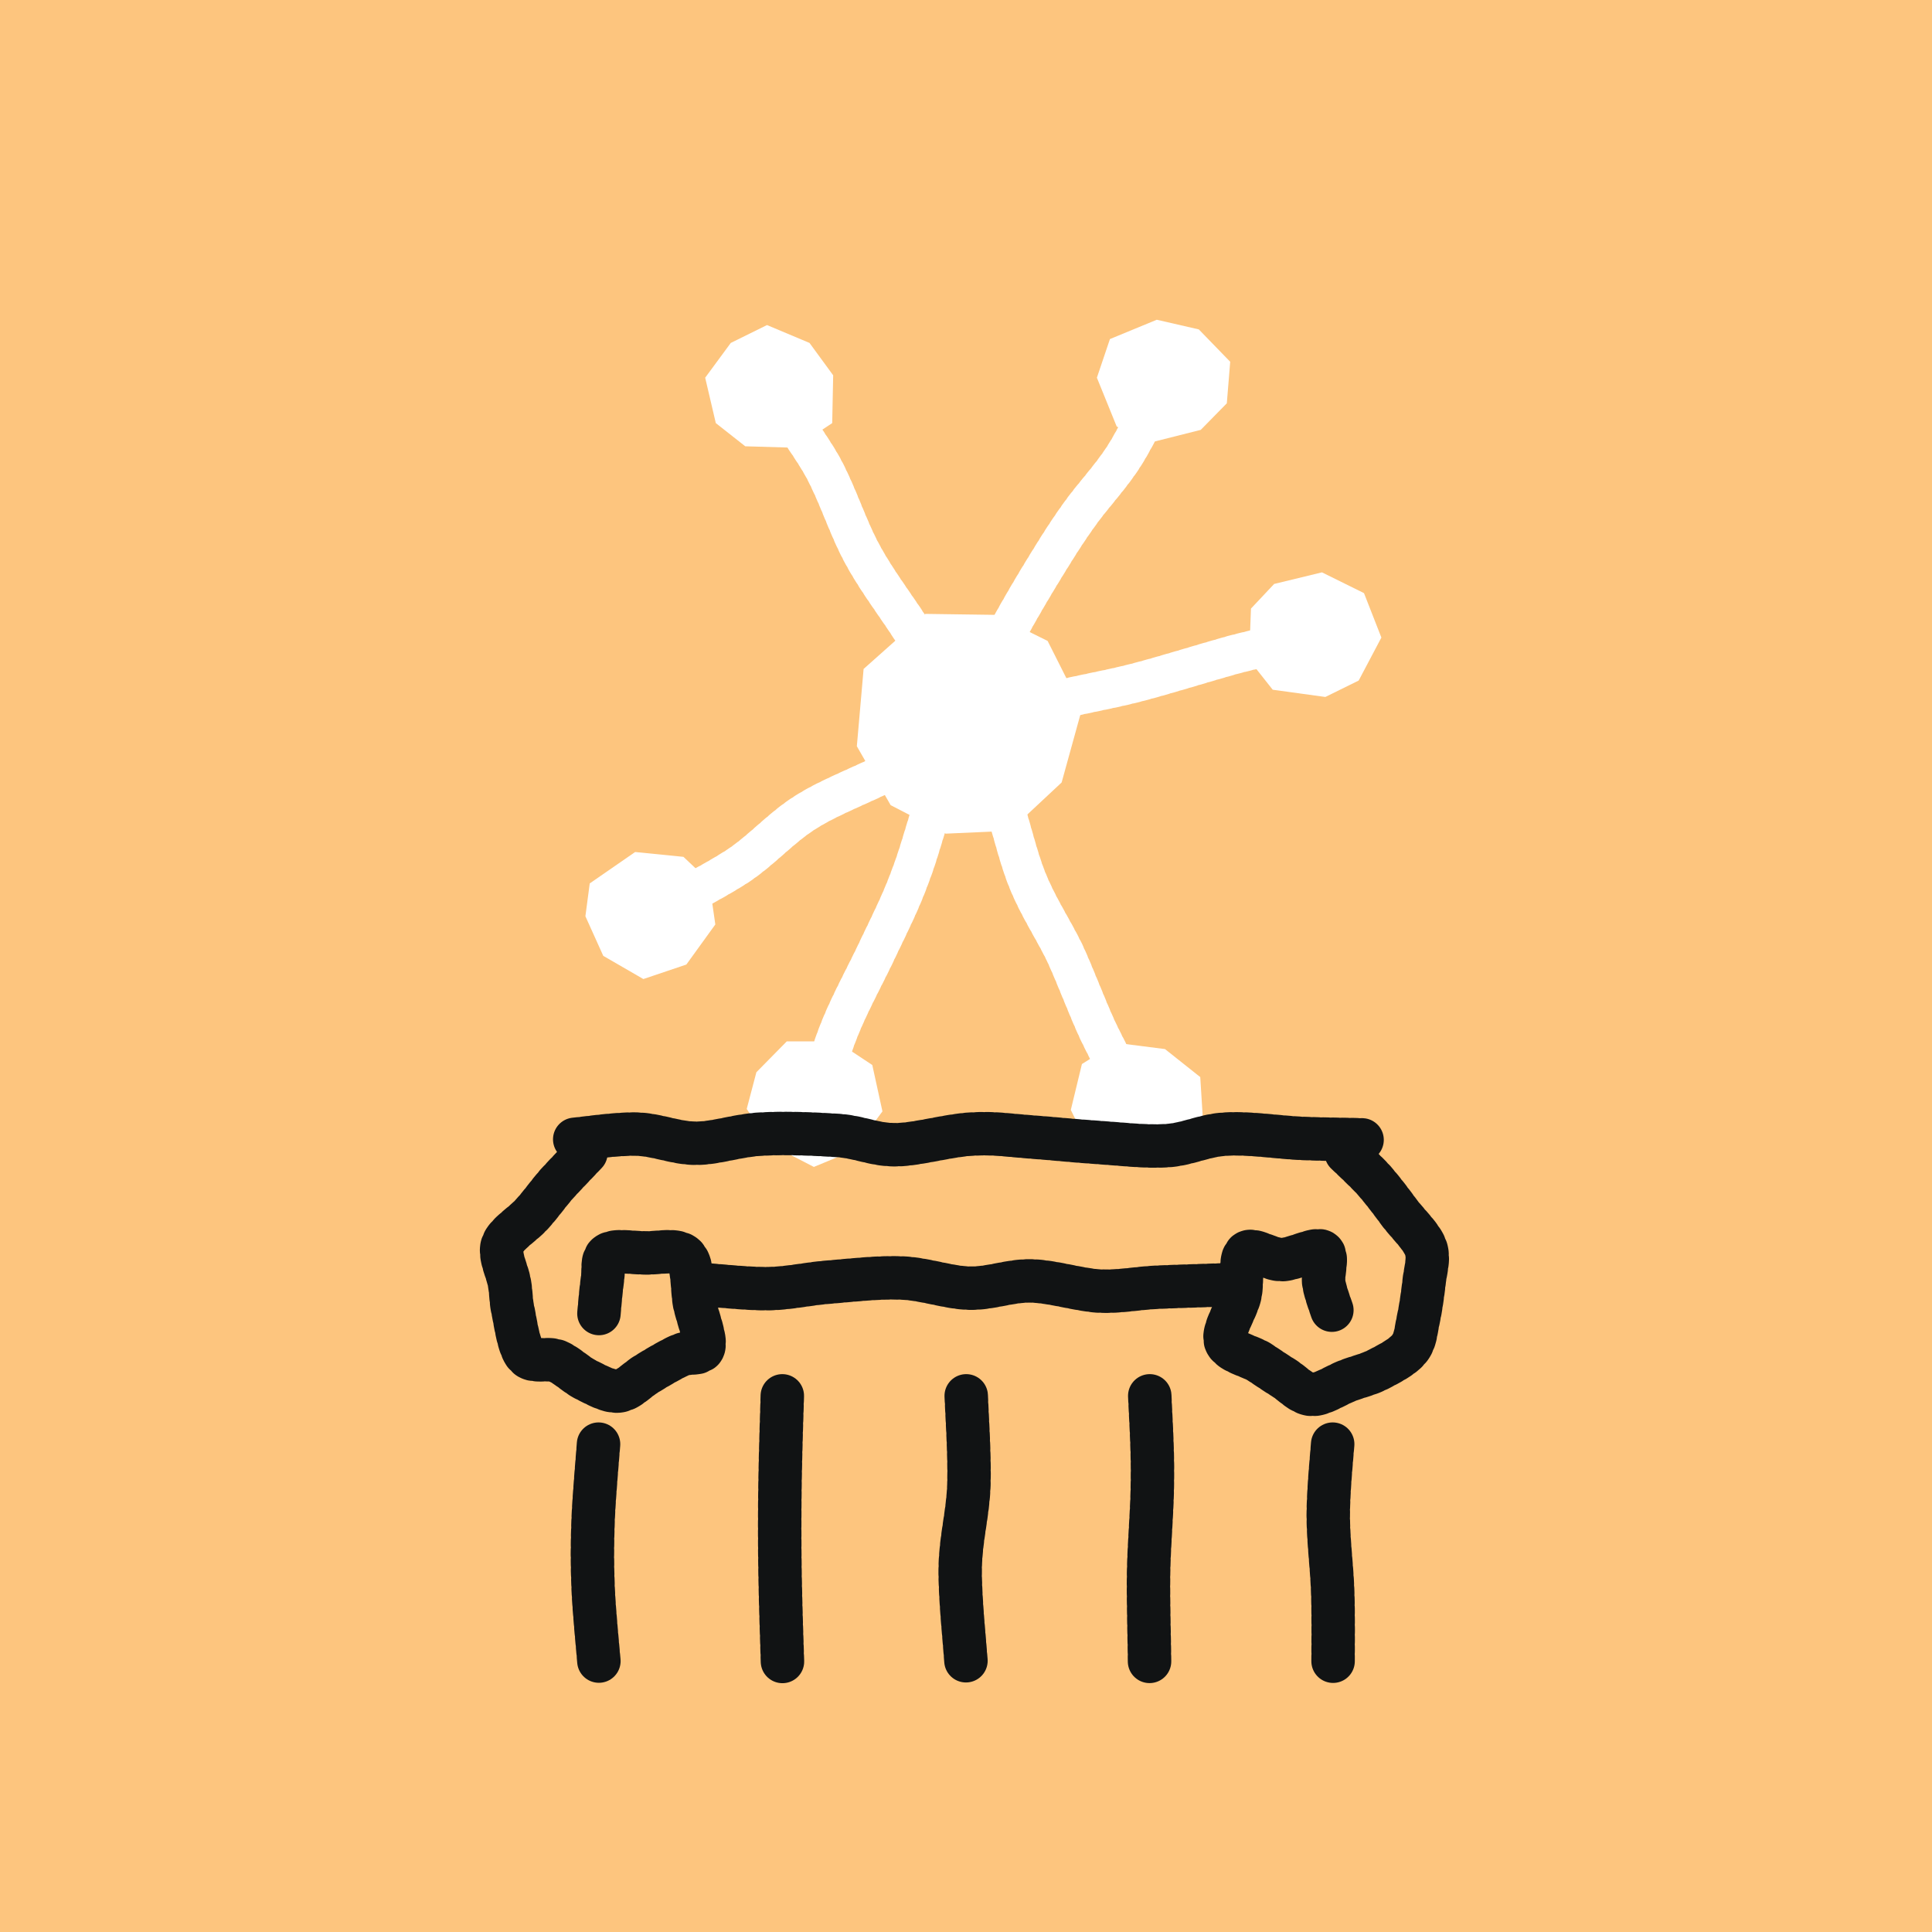
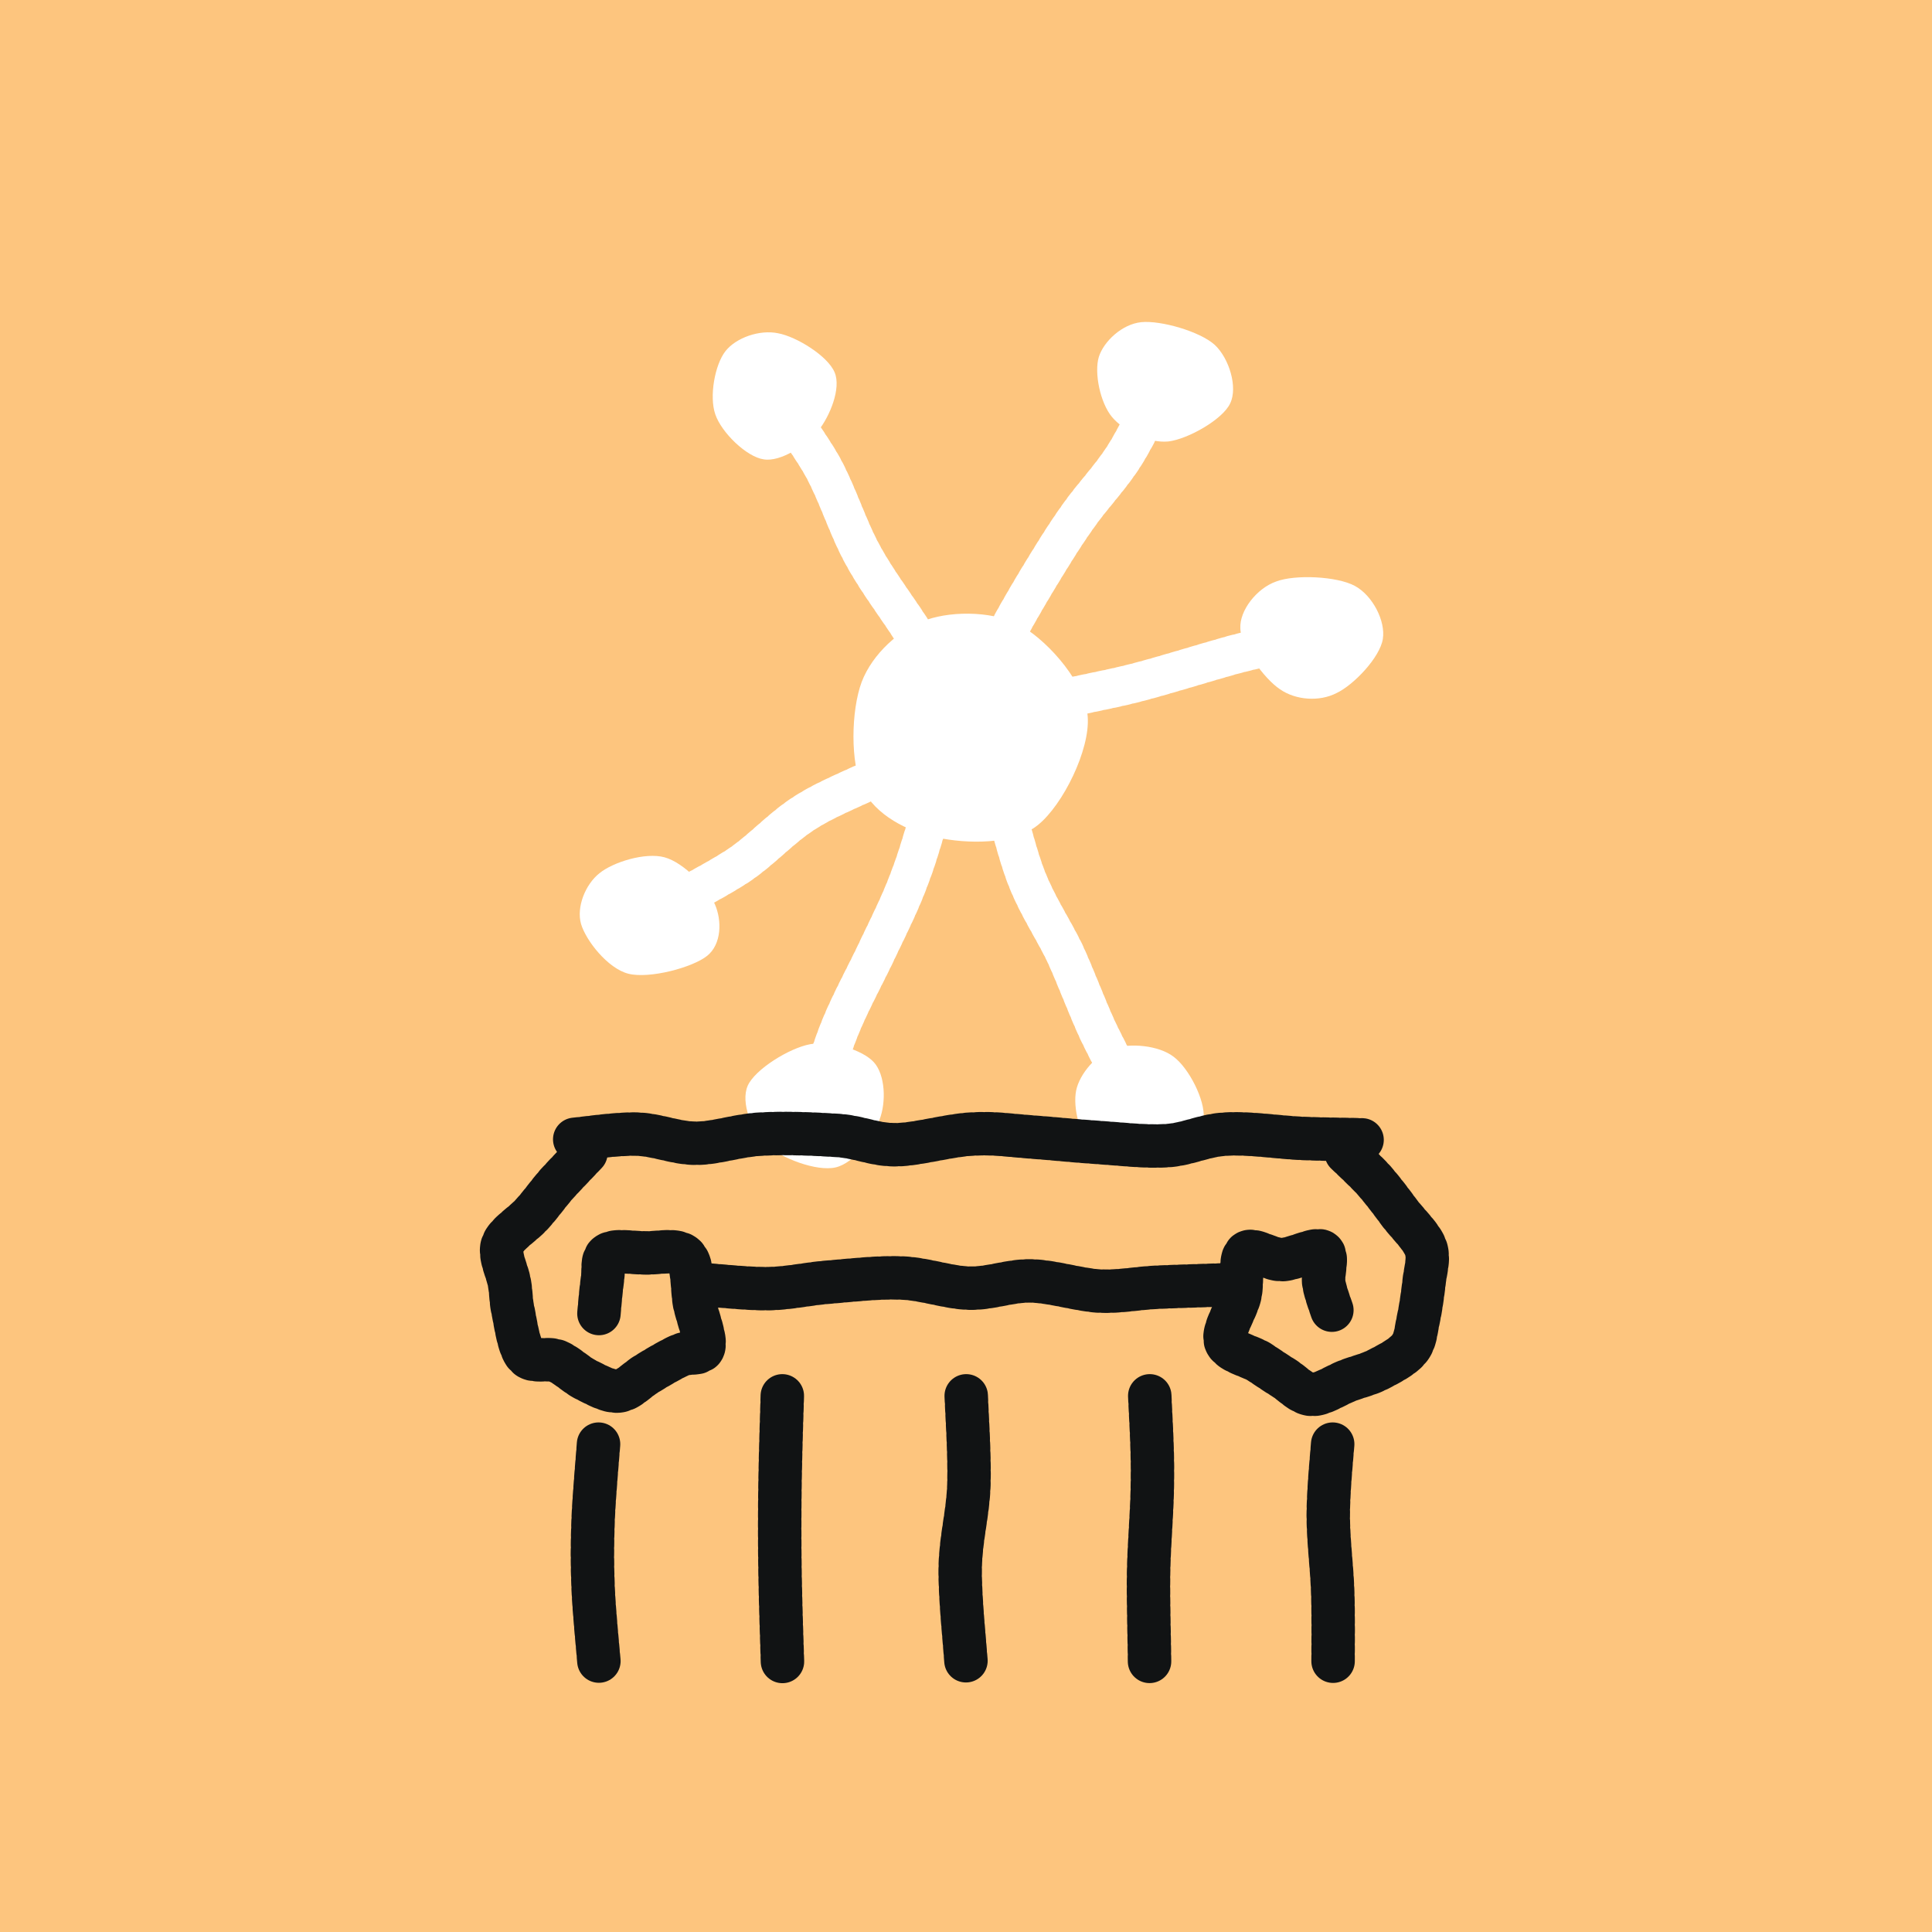
<svg xmlns="http://www.w3.org/2000/svg" viewBox="0 0 400 400" class="ud-ill ud-ill-moleculecolumn" role="img" aria-label="molecule column illustration">
  <style>
.ud-ill-moleculecolumn .ud-draw{stroke-dasharray:1;stroke-dashoffset:1;animation:ud-draw-moleculecolumn 600ms cubic-bezier(0.65, 0, 0.35, 1) both}
- .ud-ill-moleculecolumn .ud-pop{transform-box:fill-box;transform-origin:center;animation:ud-pop-moleculecolumn 320ms cubic-bezier(0.34, 1.56, 0.64, 1) both}
+ .ud-ill-moleculecolumn .ud-pop{transform-box:fill-box;transform-origin:center;animation:ud-pop-moleculecolumn 787ms linear(0, 0.028, 0.088, 0.171, 0.268, 0.373, 0.478, 0.581, 0.677, 0.764, 0.841, 0.906, 0.961, 1.004, 1.038, 1.062, 1.078, 1.088, 1.092, 1.091, 1.087, 1.08, 1.071, 1.062, 1.052, 1.043, 1.034, 1.025, 1.018, 1.011, 1.006, 1.001, 0.998, 0.995, 0.993, 0.992, 0.992, 0.992, 0.992, 0.992, 0.993, 0.994, 0.995, 0.996, 0.997, 0.997, 0.998, 0.999, 0.999, 1, 1, 1, 1.001, 1) both}
@keyframes ud-draw-moleculecolumn{to{stroke-dashoffset:0}}
@keyframes ud-pop-moleculecolumn{from{transform:scale(0)}to{transform:scale(1)}}
+ .ud-ill-moleculecolumn .ud-float{animation:ud-float-moleculecolumn 3200ms cubic-bezier(0.37, 0, 0.63, 1) 1187ms infinite alternate}
+ @keyframes ud-float-moleculecolumn{from{transform:translateY(0)}to{transform:translateY(-4px)}}
@media (prefers-reduced-motion:reduce){.ud-ill-moleculecolumn *{animation:none!important}.ud-ill-moleculecolumn .ud-draw{stroke-dashoffset:0}}</style>
  <rect width="400" height="400" fill="#fdc57e" />
-   <path class="ud-pop" fill="#ffffff" d="M195.8 172.6L184.4 166.7L177.4 154.5L178.8 138.5L191.6 127.1L206 127.3L216.9 132.7L224 146.8L219.8 162L209.1 172Z" />
-   <path class="ud-draw" fill="none" stroke="#ffffff" stroke-width="8.1" stroke-linecap="round" pathLength="1" style="animation-delay:120ms" d="M200 150C201.1 147.4 204.3 139.3 206.8 134.3C209.3 129.3 212.1 124.5 214.8 120C217.6 115.4 220.2 111.1 223.2 106.9C226.2 102.6 229.9 98.9 232.8 94.3C235.8 89.6 239.5 81.4 240.8 78.9" />
-   <path class="ud-pop" fill="#ffffff" style="animation-delay:380ms" d="M237.9 91.7L231.2 88.3L227.1 78.2L229.8 70.2L239.5 66.2L248.2 68.2L254.7 74.9L254 83.5L248.6 89Z" />
-   <path class="ud-draw" fill="none" stroke="#ffffff" stroke-width="8.1" stroke-linecap="round" pathLength="1" style="animation-delay:160ms" d="M200 150C198.3 147 193.5 138.1 189.9 132.3C186.4 126.5 182.1 121.2 178.8 115.2C175.5 109.3 173.5 102.4 170.3 96.6C167.1 90.9 161.4 83.6 159.6 80.9" />
-   <path class="ud-pop" fill="#ffffff" style="animation-delay:420ms" d="M154.3 92.4L148.2 87.6L146 78.2L151.3 71L158.8 67.3L167.6 71L172.5 77.7L172.3 87.6L164.6 92.7Z" />
-   <path class="ud-draw" fill="none" stroke="#ffffff" stroke-width="8.1" stroke-linecap="round" pathLength="1" style="animation-delay:200ms" d="M200 150C202.9 149.2 211.8 146.7 217.6 145.3C223.4 143.8 228.7 143 235 141.4C241.2 139.8 249.1 137.3 255.2 135.6C261.3 134 268.9 132.4 271.7 131.7" />
-   <path class="ud-pop" fill="#ffffff" style="animation-delay:460ms" d="M286 132L281.3 140.9L274.4 144.3L263.5 142.8L258.6 136.6L259 126L263.8 120.9L273.7 118.5L282.4 122.8Z" />
-   <path class="ud-draw" fill="none" stroke="#ffffff" stroke-width="8.1" stroke-linecap="round" pathLength="1" style="animation-delay:240ms" d="M200 150C197.4 151.6 190 156.4 184.5 159.4C179 162.4 172.3 164.7 166.9 168.1C161.6 171.4 157.9 175.9 152.6 179.4C147.2 182.9 137.8 187.6 134.9 189.2" />
-   <path class="ud-pop" fill="#ffffff" style="animation-delay:500ms" d="M121.2 189.7L122.1 182.9L131.5 176.4L141.5 177.4L146.8 182.4L148.1 191.4L142.1 199.7L133.2 202.7L124.9 197.9Z" />
-   <path class="ud-draw" fill="none" stroke="#ffffff" stroke-width="8.1" stroke-linecap="round" pathLength="1" style="animation-delay:280ms" d="M200 150C201.2 152.4 205 159.3 207.1 164.6C209.2 170 210.5 176.8 212.7 182.2C214.9 187.7 217.9 192.1 220.4 197.2C222.8 202.4 224.9 208.2 227.3 213.4C229.8 218.6 233.8 226 235.1 228.5" />
-   <path class="ud-pop" fill="#ffffff" style="animation-delay:540ms" d="M233.1 240.7L225.4 237.3L221.7 229.8L224 220.3L231 215.9L241.2 217.2L248.5 223L249.1 232.6L244.3 238.5Z" />
-   <path class="ud-draw" fill="none" stroke="#ffffff" stroke-width="8.1" stroke-linecap="round" pathLength="1" style="animation-delay:320ms" d="M200 150C199 152.4 195.8 159.4 193.9 164.6C192 169.9 190.5 176.1 188.5 181.3C186.6 186.5 184.5 190.7 182 195.9C179.6 201.1 176.2 207.2 174 212.6C171.8 217.9 169.7 225.5 168.9 228" />
-   <path class="ud-pop" fill="#ffffff" style="animation-delay:580ms" d="M159.6 237L154.6 229.6L156.6 222L162.9 215.6L173.2 215.6L180.6 220.5L182.7 230.1L176.7 238.2L168.5 241.6Z" />
+   <g class="ud-float">
+     <path class="ud-pop" fill="#ffffff" d="M178.4 141.2C180.6 135.4 186.3 130.2 191.9 128.3C197.5 126.4 206.3 126.5 211.8 129.8C217.4 133.2 224.7 141.5 225.2 148.4C225.7 155.2 220.1 166.6 214.9 170.8C209.7 175 200.1 174.7 194 173.4C187.9 172.2 181.2 168.7 178.6 163.3C176 158 176.2 147.1 178.4 141.2Z">
+       <animate attributeName="d" dur="3600ms" repeatCount="indefinite" calcMode="spline" values="M178.4 141.2C180.6 135.4 186.3 130.2 191.9 128.3C197.5 126.4 206.3 126.5 211.8 129.8C217.4 133.2 224.7 141.5 225.2 148.4C225.7 155.2 220.1 166.6 214.9 170.8C209.7 175 200.1 174.7 194 173.4C187.9 172.2 181.2 168.7 178.6 163.3C176 158 176.2 147.1 178.4 141.2Z;M179.5 164.5C175.3 159.4 172.6 151.4 174.3 145C176 138.7 183.9 129 189.7 126.3C195.6 123.5 203.8 125.2 209.5 128.5C215.3 131.7 222.7 139.4 224.2 145.6C225.6 151.8 222.2 160.5 218.1 165.5C213.9 170.5 205.7 175.7 199.3 175.5C192.9 175.3 183.7 169.6 179.5 164.5Z;M181.8 134.5C185.8 129.9 194 124.9 200.6 125.6C207.3 126.2 217.9 132.7 221.8 138.3C225.8 143.9 226.2 153.6 224.4 159C222.5 164.5 216.3 168.9 210.5 170.9C204.7 173 195.1 174.2 189.5 171.3C183.8 168.3 177.9 159.2 176.6 153.1C175.3 147 177.8 139.1 181.8 134.5Z;M178.4 141.2C180.6 135.4 186.3 130.2 191.9 128.3C197.5 126.4 206.3 126.5 211.8 129.8C217.4 133.2 224.7 141.5 225.2 148.4C225.7 155.2 220.1 166.6 214.9 170.8C209.7 175 200.1 174.7 194 173.4C187.9 172.2 181.2 168.7 178.6 163.3C176 158 176.2 147.1 178.4 141.2Z" keyTimes="0;0.3;0.7;1" keySplines="0.37 0 0.63 1;0.37 0 0.63 1;0.37 0 0.63 1" />
+     </path>
+     <path class="ud-draw" fill="none" stroke="#ffffff" stroke-width="8.1" stroke-linecap="round" pathLength="1" style="animation-delay:120ms" d="M200 150C201.1 147.4 204.3 139.3 206.8 134.3C209.3 129.3 212.1 124.5 214.8 120C217.6 115.4 220.2 111.1 223.2 106.9C226.2 102.6 229.9 98.9 232.8 94.3C235.8 89.6 239.5 81.4 240.8 78.9" />
+     <path class="ud-pop" fill="#ffffff" style="animation-delay:380ms" d="M227.5 73.9C228.5 70.7 232.3 67.1 236.3 66.7C240.3 66.3 248.4 68.6 251.5 71.4C254.5 74.2 256.3 80.2 254.7 83.5C253.2 86.8 246 90.9 241.9 91.4C237.8 91.8 232.6 89.2 230.2 86.3C227.8 83.4 226.5 77.2 227.5 73.9Z" />
+     <path class="ud-draw" fill="none" stroke="#ffffff" stroke-width="8.1" stroke-linecap="round" pathLength="1" style="animation-delay:170ms" d="M200 150C198.3 147 193.5 138.1 189.9 132.3C186.4 126.5 182.1 121.2 178.8 115.2C175.5 109.3 173.5 102.4 170.3 96.6C167.1 90.9 161.4 83.6 159.6 80.9" />
+     <path class="ud-pop" fill="#ffffff" style="animation-delay:430ms" d="M150.2 72.7C152.4 69.9 157.3 68.2 161.1 69C164.9 69.7 171.4 73.7 172.8 77.1C174.2 80.4 171.8 86.2 169.4 89.2C166.9 92.2 161.6 95.7 158.1 95.1C154.6 94.6 149.4 89.6 148.1 85.8C146.8 82.1 148 75.5 150.2 72.7Z" />
+     <path class="ud-draw" fill="none" stroke="#ffffff" stroke-width="8.1" stroke-linecap="round" pathLength="1" style="animation-delay:220ms" d="M200 150C202.9 149.2 211.8 146.7 217.6 145.3C223.4 143.8 228.7 143 235 141.4C241.2 139.8 249.1 137.3 255.2 135.6C261.3 134 268.9 132.4 271.7 131.7" />
+     <path class="ud-pop" fill="#ffffff" style="animation-delay:480ms" d="M286.3 132.3C285.7 136.1 280.3 141.8 276.7 143.5C273.2 145.3 268.3 145 265 142.7C261.7 140.5 256.9 133.9 256.8 130.1C256.6 126.4 260.2 121.8 264.2 120.4C268.1 118.9 276.8 119.3 280.5 121.3C284.2 123.3 286.9 128.6 286.3 132.3Z" />
+     <path class="ud-draw" fill="none" stroke="#ffffff" stroke-width="8.1" stroke-linecap="round" pathLength="1" style="animation-delay:270ms" d="M200 150C197.4 151.6 190 156.4 184.5 159.4C179 162.4 172.3 164.7 166.9 168.1C161.6 171.4 157.9 175.9 152.6 179.4C147.2 182.9 137.8 187.6 134.9 189.2" />
+     <path class="ud-pop" fill="#ffffff" style="animation-delay:530ms" d="M148 187.2C149.5 190.6 149.4 195.5 146.4 197.9C143.4 200.3 134.5 202.7 130.1 201.6C125.8 200.5 121.3 194.7 120.3 191.3C119.3 187.8 121.2 183.1 124.1 180.8C126.9 178.5 133.6 176.4 137.6 177.5C141.6 178.6 146.5 183.8 148 187.2Z" />
+     <path class="ud-draw" fill="none" stroke="#ffffff" stroke-width="8.1" stroke-linecap="round" pathLength="1" style="animation-delay:320ms" d="M200 150C201.2 152.4 205 159.3 207.1 164.6C209.2 170 210.5 176.8 212.7 182.2C214.9 187.7 217.9 192.1 220.4 197.2C222.8 202.4 224.9 208.2 227.3 213.4C229.8 218.6 233.8 226 235.1 228.5" />
+     <path class="ud-pop" fill="#ffffff" style="animation-delay:580ms" d="M222.8 225.8C223.5 222.3 227.1 218.2 230.5 217.1C233.9 215.9 239.9 216.4 243 218.8C246.2 221.2 249.5 227.8 249.2 231.4C248.8 235.1 244.7 239.5 241 240.6C237.2 241.7 229.6 240.3 226.6 237.9C223.5 235.4 222.1 229.3 222.8 225.8Z" />
+     <path class="ud-draw" fill="none" stroke="#ffffff" stroke-width="8.1" stroke-linecap="round" pathLength="1" style="animation-delay:370ms" d="M200 150C199 152.4 195.8 159.4 193.9 164.6C192 169.9 190.5 176.1 188.5 181.3C186.6 186.5 184.5 190.7 182 195.9C179.6 201.1 176.2 207.2 174 212.6C171.8 217.9 169.7 225.5 168.9 228" />
+     <path class="ud-pop" fill="#ffffff" style="animation-delay:630ms" d="M167.7 216.2C172.1 215.4 178.5 217.3 180.9 219.9C183.3 222.5 183.5 228.2 182.1 231.8C180.8 235.4 176.9 240.8 173 241.7C169.1 242.6 161.7 239.8 158.7 237C155.6 234.1 153.3 228.3 154.8 224.8C156.3 221.4 163.4 217 167.7 216.2Z" />
+   </g>
  <path class="ud-draw" fill="none" stroke="#111314" stroke-width="9" stroke-linecap="round" stroke-linejoin="round" pathLength="1" style="animation-delay:200ms" d="M118 236C120.3 235.8 127.4 234.7 131.7 234.8C136.1 234.9 139.8 236.7 144.1 236.7C148.4 236.7 152.8 235 157.7 234.8C162.7 234.5 169.1 234.8 173.7 235.1C178.4 235.5 181.1 237.1 185.7 237C190.2 236.9 196.6 235 201.2 234.8C205.9 234.5 209.3 235.1 213.5 235.4C217.8 235.7 222.3 236.2 226.9 236.5C231.6 236.8 237.1 237.5 241.6 237.2C246.1 236.9 249.3 235 253.9 234.8C258.6 234.5 264.9 235.5 269.6 235.7C274.2 235.9 279.9 235.9 282 236" />
  <path class="ud-draw" fill="none" stroke="#111314" stroke-width="9" stroke-linecap="round" stroke-linejoin="round" pathLength="1" style="animation-delay:260ms" d="M122 238C120.9 239.2 117.2 243 115.2 245.2C113.3 247.4 112.1 249.2 110.2 251.3C108.4 253.4 104.8 255.4 104 257.8C103.3 260.2 105.2 263.5 105.5 265.8C105.9 268.1 105.7 269.3 106.3 271.8C106.8 274.3 107.4 278.9 108.9 280.6C110.4 282.3 113.2 281 115.3 281.8C117.3 282.6 119.1 284.5 121.2 285.6C123.3 286.6 125.9 288.2 128 288C130.2 287.8 131.9 285.6 134 284.4C136.1 283.1 138.8 281.5 140.8 280.6C142.7 279.7 145.2 280.7 145.7 278.9C146.2 277.1 144.5 273 143.8 269.9C143.2 266.8 143.6 261.9 141.9 260.2C140.2 258.4 136.2 259.5 133.6 259.4C130.9 259.4 127.4 258.7 125.9 259.7C124.4 260.6 125.1 263.1 124.7 265.1C124.4 267.2 124.1 270.9 124 272" />
  <path class="ud-draw" fill="none" stroke="#111314" stroke-width="9" stroke-linecap="round" stroke-linejoin="round" pathLength="1" style="animation-delay:260ms" d="M278 238C279.1 239.1 282.5 242.2 284.5 244.4C286.5 246.7 288.2 249 289.9 251.3C291.7 253.6 294.3 256 295.2 258.4C296 260.8 295 263.3 294.8 265.8C294.5 268.3 294.1 271.2 293.6 273.4C293.1 275.7 293.1 277.6 291.7 279.3C290.3 281 287.5 282.4 285.4 283.5C283.3 284.6 281.2 285 278.9 285.9C276.6 286.8 273.7 288.8 271.6 288.7C269.4 288.6 267.6 286.4 265.8 285.3C264 284.2 262.6 283.2 260.6 281.9C258.6 280.7 254.4 279.9 253.7 277.6C253.1 275.3 256 271.2 256.7 268.2C257.4 265.2 256.5 260.6 258 259.4C259.4 258.2 262.7 260.8 265.4 260.8C268 260.7 272.3 258.3 273.7 259.1C275.2 260 273.7 263.7 274.1 265.8C274.5 268 275.7 271 276 272" />
  <path class="ud-draw" fill="none" stroke="#111314" stroke-width="9" stroke-linecap="round" stroke-linejoin="round" pathLength="1" style="animation-delay:320ms" d="M146 266C148.2 266.1 155 266.9 159.3 266.8C163.7 266.7 167.6 265.7 172.2 265.4C176.8 265 182.1 264.4 186.8 264.6C191.6 264.8 196.3 266.6 200.7 266.7C205.2 266.8 209 265.1 213.5 265.2C217.9 265.3 223.1 267 227.5 267.3C231.9 267.5 235.3 266.7 239.7 266.5C244.1 266.3 251.6 266.1 254 266" />
  <path class="ud-draw" fill="none" stroke="#111314" stroke-width="9" stroke-linecap="round" stroke-linejoin="round" pathLength="1" style="animation-delay:380ms" d="M124 298C123.8 300.8 123 309.5 122.8 314.6C122.6 319.8 122.6 323.9 122.8 328.8C123 333.7 123.8 341.5 124 344" />
-   <path class="ud-draw" fill="none" stroke="#111314" stroke-width="9" stroke-linecap="round" stroke-linejoin="round" pathLength="1" style="animation-delay:420ms" d="M162 288C161.9 291.1 161.6 300.3 161.5 306.6C161.4 313 161.4 319.6 161.5 325.9C161.6 332.1 161.9 341 162 344" />
-   <path class="ud-draw" fill="none" stroke="#111314" stroke-width="9" stroke-linecap="round" stroke-linejoin="round" pathLength="1" style="animation-delay:460ms" d="M200 288C200.1 291.2 200.8 301.3 200.6 307.4C200.4 313.5 198.9 318.4 198.8 324.6C198.7 330.7 199.8 340.8 200 344" />
-   <path class="ud-draw" fill="none" stroke="#111314" stroke-width="9" stroke-linecap="round" stroke-linejoin="round" pathLength="1" style="animation-delay:500ms" d="M238 288C238.1 291 238.7 299.8 238.6 306.1C238.6 312.4 237.9 319.3 237.8 325.6C237.7 331.9 238 340.9 238 344" />
-   <path class="ud-draw" fill="none" stroke="#111314" stroke-width="9" stroke-linecap="round" stroke-linejoin="round" pathLength="1" style="animation-delay:540ms" d="M276 298C275.8 300.6 275 308.5 275 313.7C275 318.9 275.7 323.9 275.9 329C276.1 334 276 341.5 276 344" />
+   <path class="ud-draw" fill="none" stroke="#111314" stroke-width="9" stroke-linecap="round" stroke-linejoin="round" pathLength="1" style="animation-delay:430ms" d="M162 288C161.9 291.1 161.6 300.3 161.5 306.6C161.4 313 161.4 319.6 161.5 325.9C161.6 332.1 161.9 341 162 344" />
+   <path class="ud-draw" fill="none" stroke="#111314" stroke-width="9" stroke-linecap="round" stroke-linejoin="round" pathLength="1" style="animation-delay:480ms" d="M200 288C200.1 291.2 200.8 301.3 200.6 307.4C200.4 313.5 198.9 318.4 198.8 324.6C198.7 330.7 199.8 340.8 200 344" />
+   <path class="ud-draw" fill="none" stroke="#111314" stroke-width="9" stroke-linecap="round" stroke-linejoin="round" pathLength="1" style="animation-delay:530ms" d="M238 288C238.1 291 238.7 299.8 238.6 306.1C238.6 312.4 237.9 319.3 237.8 325.6C237.7 331.9 238 340.9 238 344" />
+   <path class="ud-draw" fill="none" stroke="#111314" stroke-width="9" stroke-linecap="round" stroke-linejoin="round" pathLength="1" style="animation-delay:580ms" d="M276 298C275.8 300.6 275 308.5 275 313.7C275 318.9 275.7 323.9 275.9 329C276.1 334 276 341.5 276 344" />
</svg>
